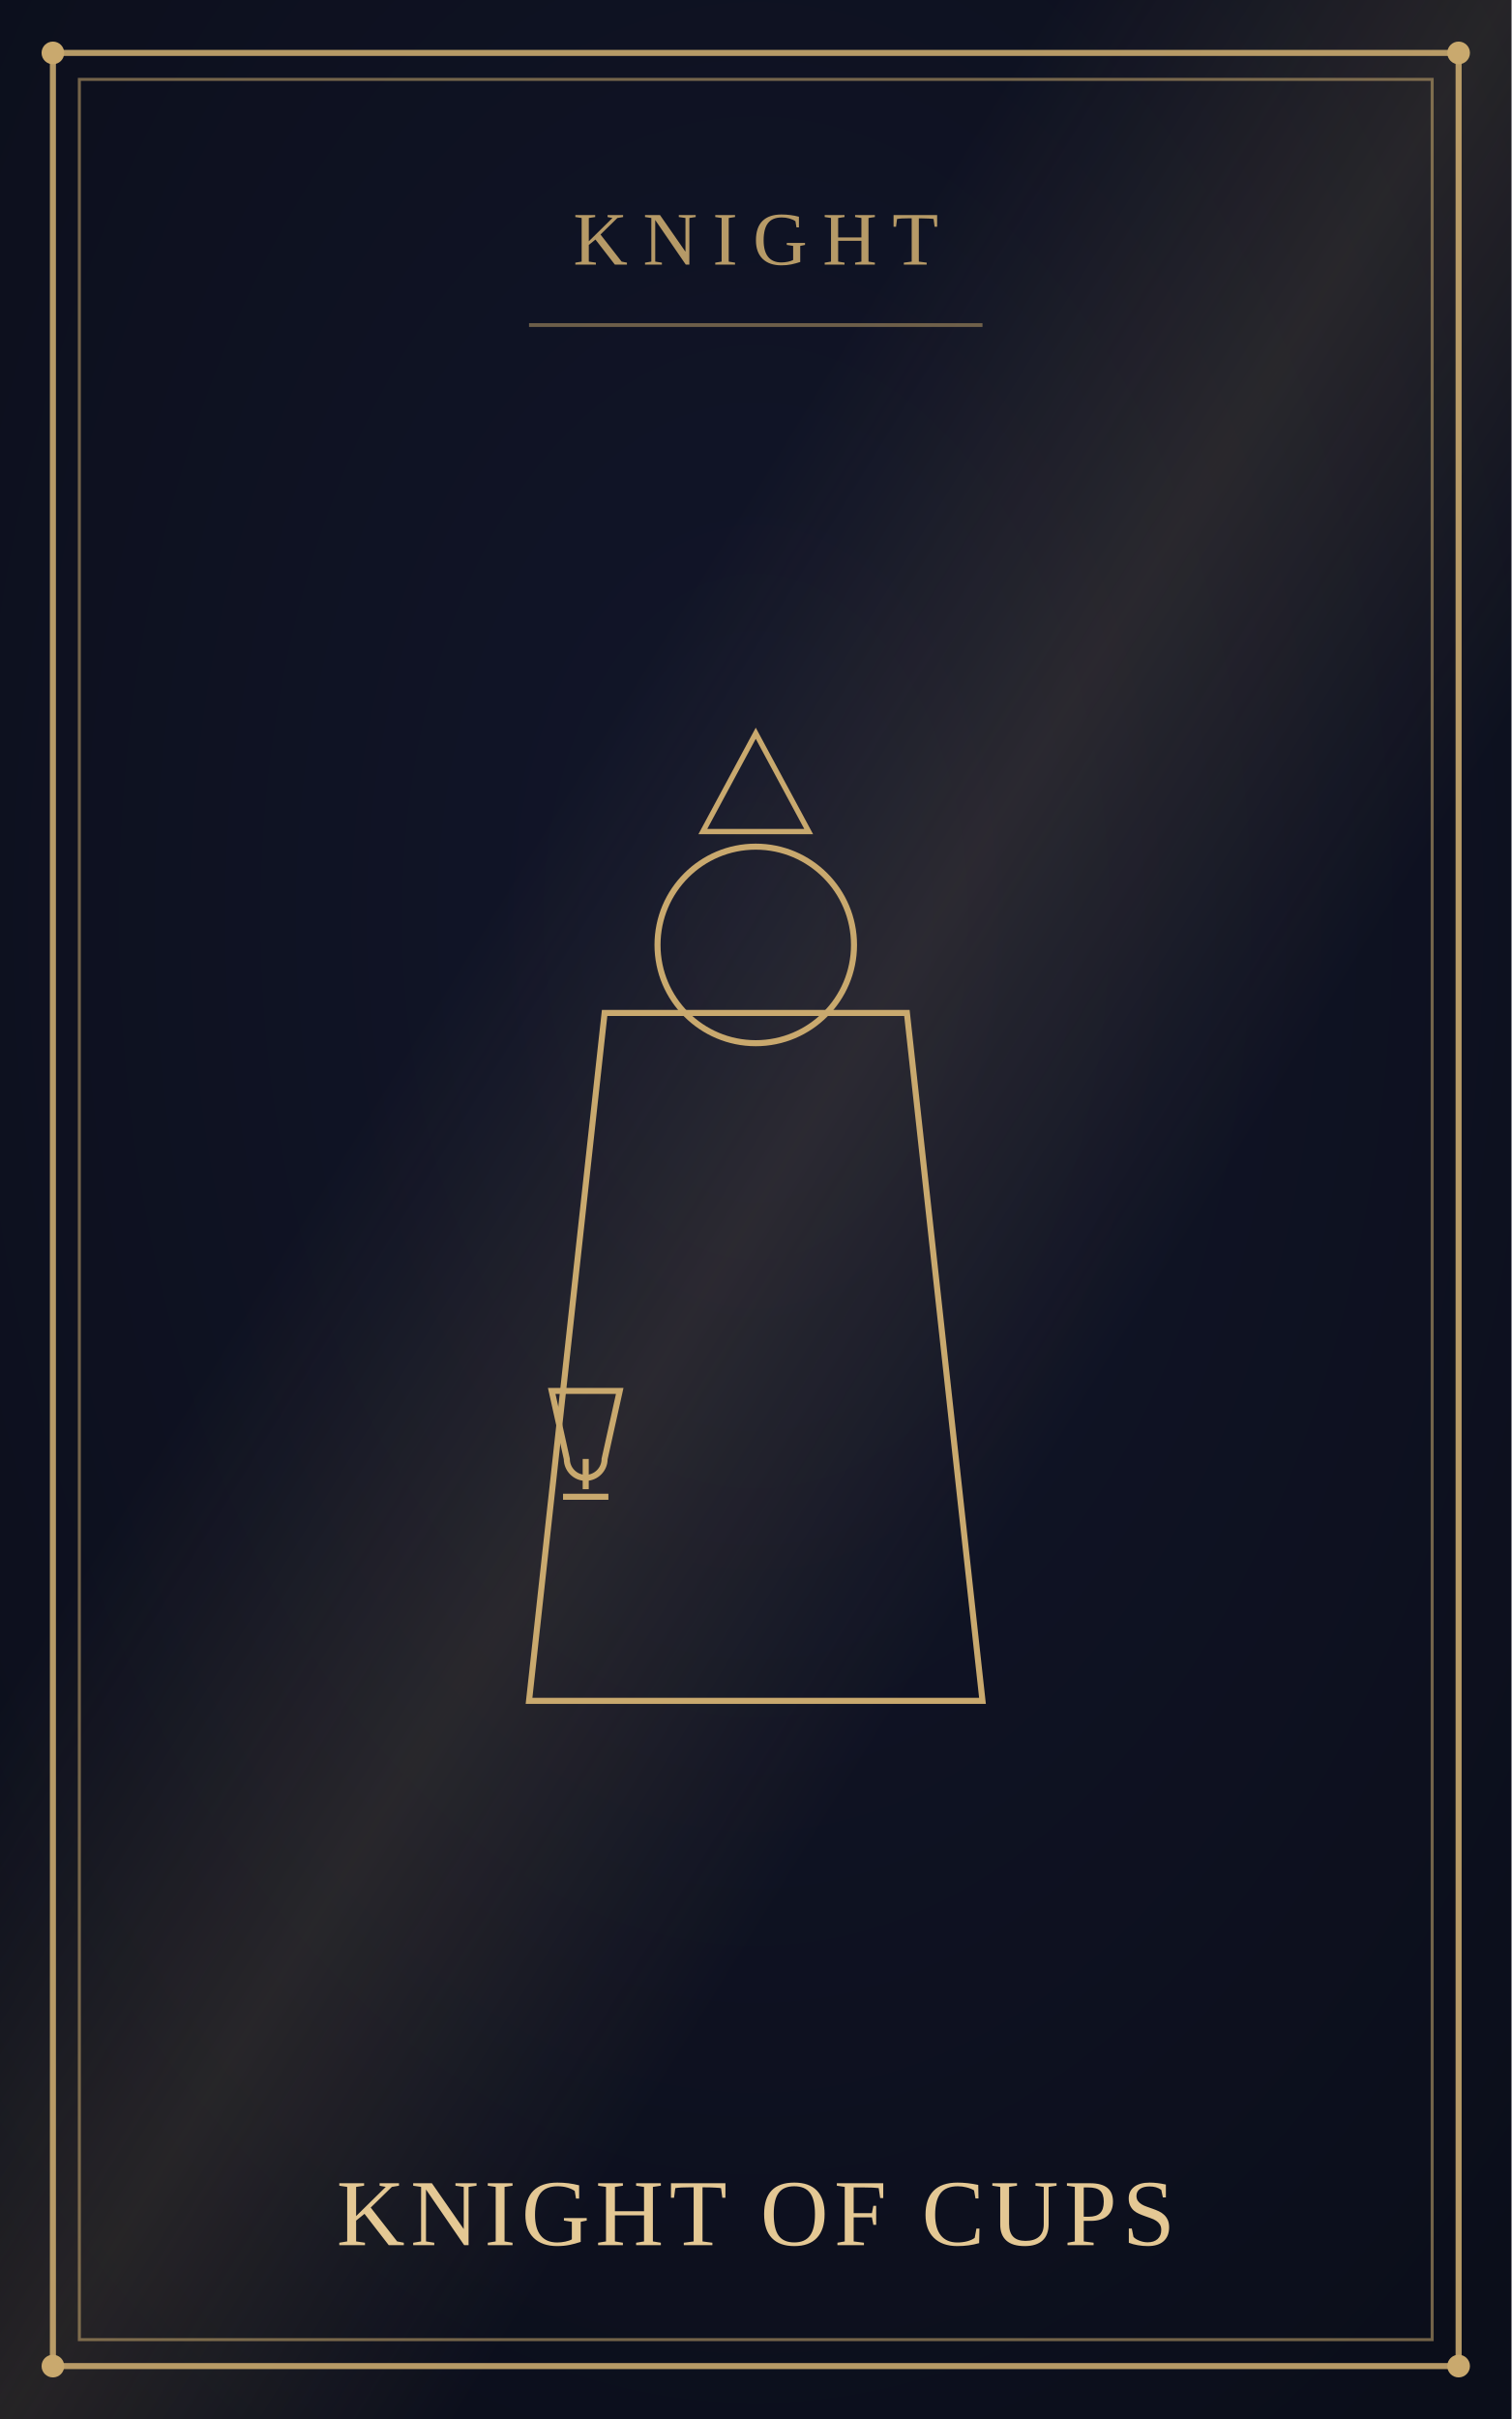
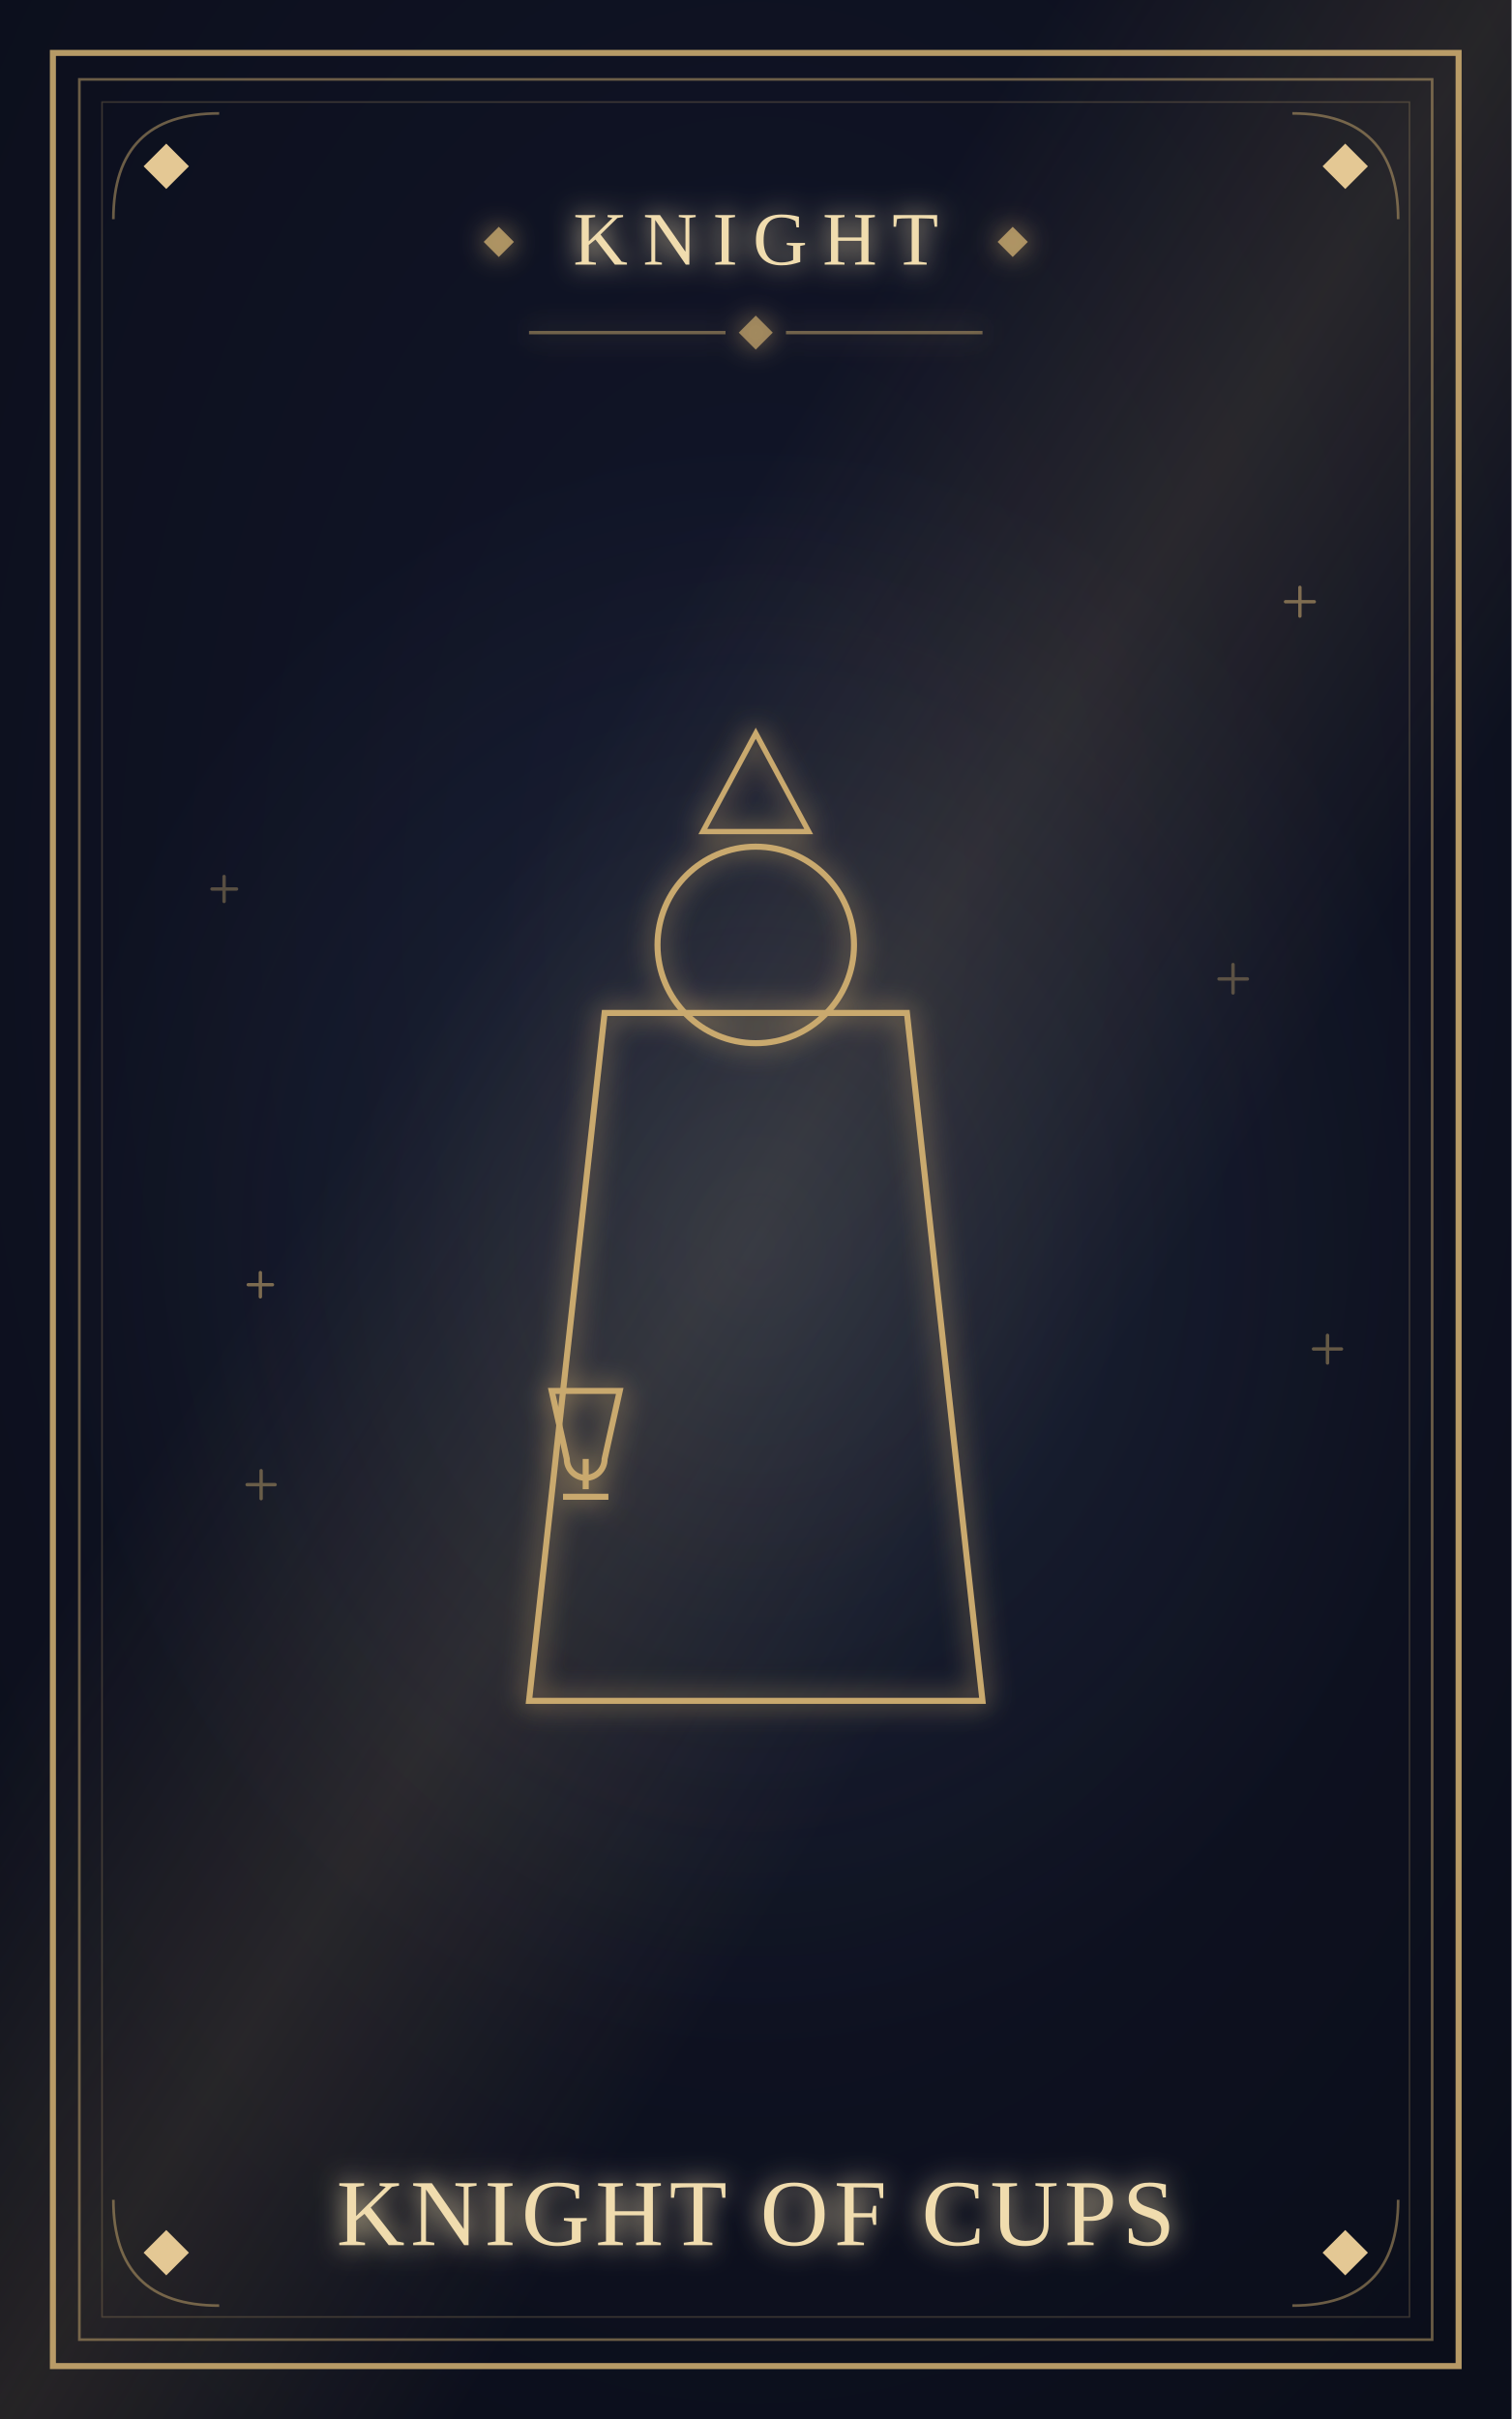
<svg xmlns="http://www.w3.org/2000/svg" viewBox="0 0 400 640" width="400" height="640">
  <defs>
    <radialGradient id="bgGrad" cx="50%" cy="38%" r="75%">
      <stop offset="0%" stop-color="#12162a" />
      <stop offset="100%" stop-color="#0b0e1a" />
    </radialGradient>
    <linearGradient id="sheen" x1="0%" y1="0%" x2="100%" y2="100%">
      <stop offset="35%" stop-color="#c9a96e" stop-opacity="0" />
      <stop offset="50%" stop-color="#c9a96e" stop-opacity="0.14" />
      <stop offset="65%" stop-color="#c9a96e" stop-opacity="0" />
    </linearGradient>
+     <radialGradient id="halo" cx="50%" cy="50%" r="50%">
+       <stop offset="0%" stop-color="#8fb3c9" stop-opacity="0.13" />
+       <stop offset="45%" stop-color="#8fb3c9" stop-opacity="0.06" />
+       <stop offset="100%" stop-color="#8fb3c9" stop-opacity="0" />
+     </radialGradient>
+     <filter id="glow" x="-40%" y="-40%" width="180%" height="180%">
+       <feGaussianBlur stdDeviation="3.5" result="b" />
+       <feMerge>
+         <feMergeNode in="b" />
+         <feMergeNode in="SourceGraphic" />
+       </feMerge>
+     </filter>
    <symbol id="sym-wands" viewBox="-20 -20 40 40">
      <g>
        <line x1="0" y1="-18" x2="0" y2="18" stroke="#c9a96e" stroke-width="2" stroke-linecap="round" transform="rotate(18)" />
        <line x1="-5" y1="-10" x2="5" y2="-6" stroke="#c9a96e" stroke-width="1.3" transform="rotate(18)" />
        <line x1="-5" y1="2" x2="5" y2="6" stroke="#c9a96e" stroke-width="1.3" transform="rotate(18)" />
      </g>
    </symbol>
    <symbol id="sym-cups" viewBox="-20 -20 40 40">
      <g>
        <path d="M -9 -12 L 9 -12 L 5 6 A 5 5 0 0 1 -5 6 Z" fill="none" stroke="#c9a96e" stroke-width="1.6" />
        <line x1="0" y1="6" x2="0" y2="14" stroke="#c9a96e" stroke-width="1.6" />
        <line x1="-6" y1="16" x2="6" y2="16" stroke="#c9a96e" stroke-width="1.6" />
      </g>
    </symbol>
    <symbol id="sym-swords" viewBox="-20 -20 40 40">
      <g>
        <line x1="0" y1="-18" x2="0" y2="14" stroke="#c9a96e" stroke-width="2" />
        <line x1="-7" y1="-6" x2="7" y2="-6" stroke="#c9a96e" stroke-width="1.6" />
        <circle cx="0" cy="17" r="2.2" fill="#c9a96e" />
      </g>
    </symbol>
    <symbol id="sym-pentacles" viewBox="-20 -20 40 40">
      <g>
        <circle cx="0" cy="0" r="13" fill="none" stroke="#c9a96e" stroke-width="1.5" opacity="1" />
        <polygon points="0,-8.4 2,-2.75 7.99,-2.6 3.23,1.05 4.94,6.8 0,3.4 -4.94,6.8 -3.23,1.05 -7.99,-2.6 -2,-2.75" fill="none" stroke="#c9a96e" stroke-width="1.2" opacity="1" />
      </g>
    </symbol>
  </defs>
  <rect x="0" y="0" width="400" height="640" fill="url(#bgGrad)" />
+   <ellipse cx="200" cy="330" rx="185" ry="215" fill="url(#halo)" />
  <rect x="0" y="0" width="400" height="640" fill="url(#sheen)" />
  <rect x="14" y="14" width="372" height="612" fill="none" stroke="#c9a96e" stroke-width="1.6" opacity="0.9" />
-   <rect x="21" y="21" width="358" height="598" fill="none" stroke="#c9a96e" stroke-width="0.8" opacity="0.55" />
-   <circle cx="14" cy="14" r="3" fill="#c9a96e" />
-   <circle cx="386" cy="14" r="3" fill="#c9a96e" />
-   <circle cx="14" cy="626" r="3" fill="#c9a96e" />
-   <circle cx="386" cy="626" r="3" fill="#c9a96e" />
-   <polygon points="186,220 214,220 200,194" fill="none" stroke="#c9a96e" stroke-width="1.4" opacity="1" />
-   <circle cx="200" cy="250" r="26" fill="none" stroke="#c9a96e" stroke-width="1.6" opacity="1" />
-   <polygon points="140,450 260,450 240,268 160,268" fill="none" stroke="#c9a96e" stroke-width="1.6" opacity="1" />
-   <use href="#sym-cups" x="135" y="360" width="40" height="40" />
-   <text x="200" y="70" text-anchor="middle" font-family="Georgia, 'Times New Roman', serif" font-size="20" letter-spacing="4" fill="#c9a96e" opacity="0.9">KNIGHT</text>
-   <line x1="140" y1="86" x2="260" y2="86" stroke="#c9a96e" stroke-width="1" opacity="0.5" />
-   <text x="200" y="594" text-anchor="middle" font-family="Georgia, 'Times New Roman', serif" font-size="25" letter-spacing="1.5" fill="#e4c894">KNIGHT OF CUPS</text>
+   <rect x="21" y="21" width="358" height="598" fill="none" stroke="#c9a96e" stroke-width="0.7" opacity="0.5" />
+   <rect x="27" y="27" width="346" height="586" fill="none" stroke="#c9a96e" stroke-width="0.4" opacity="0.25" />
+   <polygon points="44,38 50,44 44,50 38,44" fill="#e4c894" opacity="1" />
+   <polygon points="356,38 362,44 356,50 350,44" fill="#e4c894" opacity="1" />
+   <polygon points="44,590 50,596 44,602 38,596" fill="#e4c894" opacity="1" />
+   <polygon points="356,590 362,596 356,602 350,596" fill="#e4c894" opacity="1" />
+   <g fill="none" stroke="#c9a96e" stroke-width="0.7" opacity="0.5">
+     <path d="M30 58 Q30 30 58 30" />
+     <path d="M370 58 Q370 30 342 30" />
+     <path d="M30 582 Q30 610 58 610" />
+     <path d="M370 582 Q370 610 342 610" />
+   </g>
+   <g stroke="#c9a96e" stroke-width="0.9" stroke-linecap="round" opacity="0.46">
+     <line x1="69.1" y1="389.1" x2="69.1" y2="396.5" />
+     <line x1="65.4" y1="392.8" x2="72.8" y2="392.8" />
+   </g>
+   <g stroke="#c9a96e" stroke-width="0.9" stroke-linecap="round" opacity="0.38">
+     <line x1="326.3" y1="255.2" x2="326.3" y2="262.7" />
+     <line x1="322.6" y1="259.0" x2="330.1" y2="259.0" />
+   </g>
+   <g stroke="#c9a96e" stroke-width="0.9" stroke-linecap="round" opacity="0.58">
+     <line x1="68.9" y1="336.7" x2="68.9" y2="343.1" />
+     <line x1="65.7" y1="339.9" x2="72.1" y2="339.9" />
+   </g>
+   <g stroke="#c9a96e" stroke-width="0.9" stroke-linecap="round" opacity="0.57">
+     <line x1="344.0" y1="155.4" x2="344.0" y2="163.0" />
+     <line x1="340.2" y1="159.2" x2="347.8" y2="159.2" />
+   </g>
+   <g stroke="#c9a96e" stroke-width="0.9" stroke-linecap="round" opacity="0.39">
+     <line x1="59.3" y1="231.9" x2="59.3" y2="238.5" />
+     <line x1="56.1" y1="235.2" x2="62.6" y2="235.2" />
+   </g>
+   <g stroke="#c9a96e" stroke-width="0.9" stroke-linecap="round" opacity="0.46">
+     <line x1="351.3" y1="353.3" x2="351.3" y2="360.6" />
+     <line x1="347.6" y1="356.9" x2="355.0" y2="356.9" />
+   </g>
+   <g filter="url(#glow)">
+     <polygon points="186,220 214,220 200,194" fill="none" stroke="#c9a96e" stroke-width="1.4" opacity="1" />
+     <circle cx="200" cy="250" r="26" fill="none" stroke="#c9a96e" stroke-width="1.6" opacity="1" />
+     <polygon points="140,450 260,450 240,268 160,268" fill="none" stroke="#c9a96e" stroke-width="1.6" opacity="1" />
+     <use href="#sym-cups" x="135" y="360" width="40" height="40" />
+     <text x="200" y="70" text-anchor="middle" font-family="Georgia, 'Times New Roman', serif" font-size="20" letter-spacing="4" fill="#f0dcae">KNIGHT</text>
+     <polygon points="132,60 136,64 132,68 128,64" fill="#c9a96e" opacity="0.8" />
+     <polygon points="268,60 272,64 268,68 264,64" fill="#c9a96e" opacity="0.8" />
+     <line x1="140" y1="88" x2="192" y2="88" stroke="#c9a96e" stroke-width="0.9" opacity="0.5" />
+     <line x1="208" y1="88" x2="260" y2="88" stroke="#c9a96e" stroke-width="0.9" opacity="0.5" />
+     <polygon points="200,83.5 204.5,88 200,92.5 195.5,88" fill="#c9a96e" opacity="0.7" />
+     <text x="200" y="594" text-anchor="middle" font-family="Georgia, 'Times New Roman', serif" font-size="25" letter-spacing="1.5" fill="#f0dcae">KNIGHT OF CUPS</text>
+   </g>
</svg>
